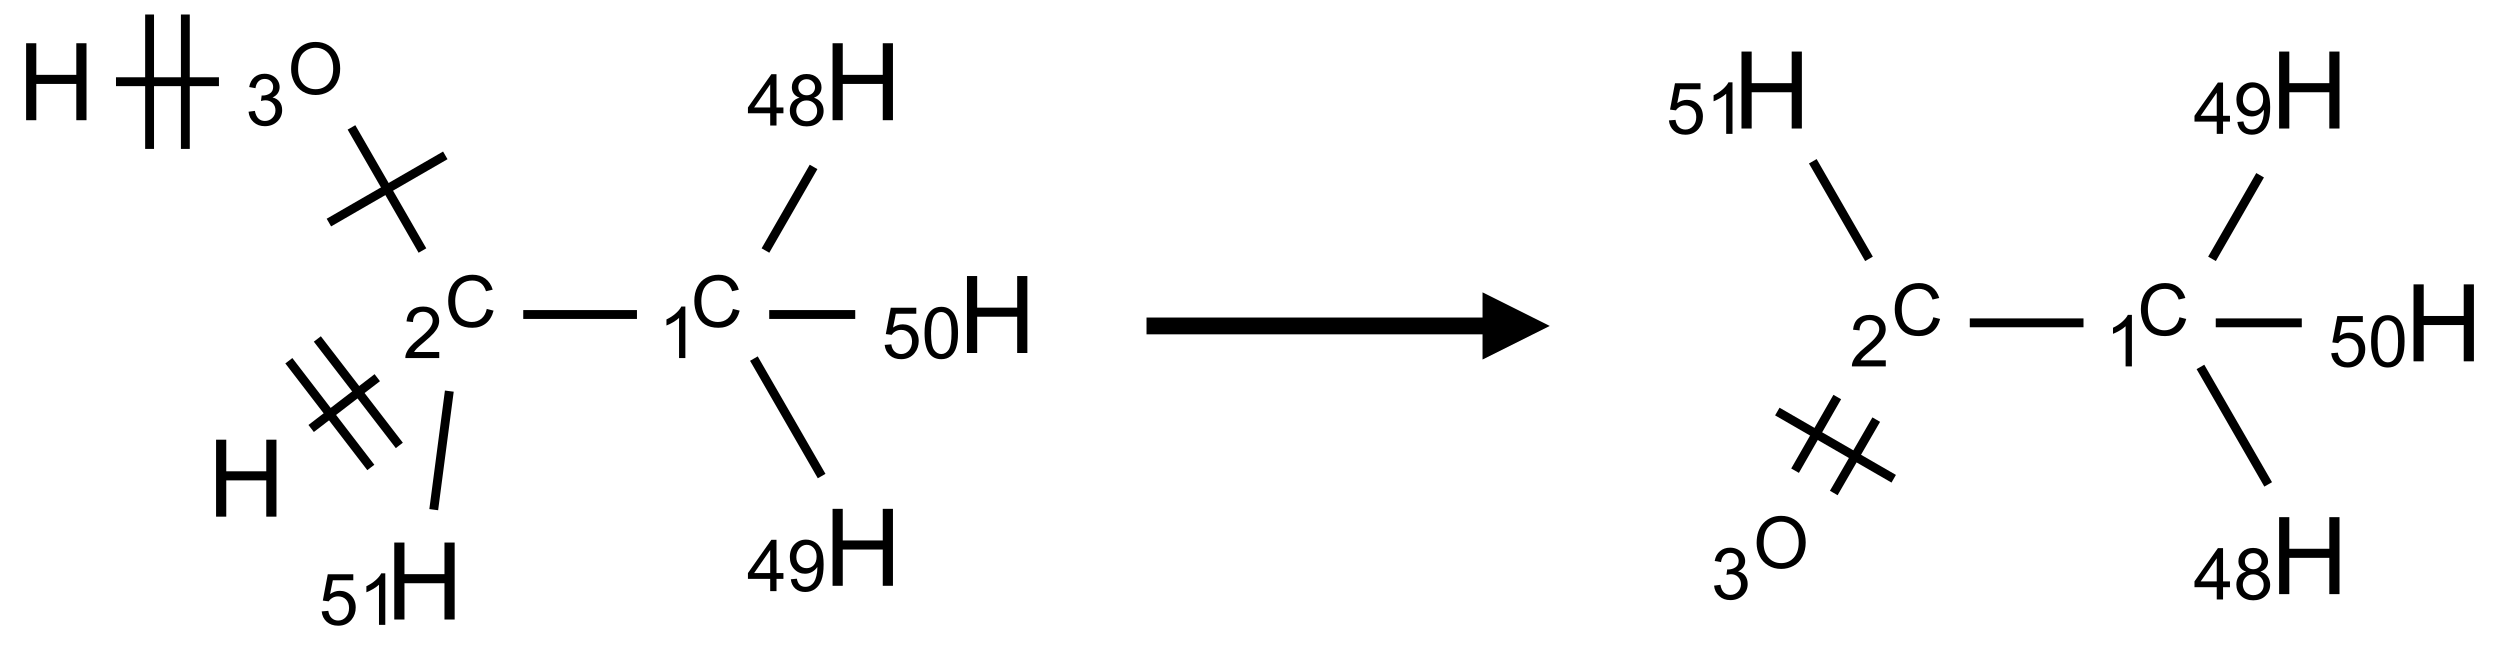
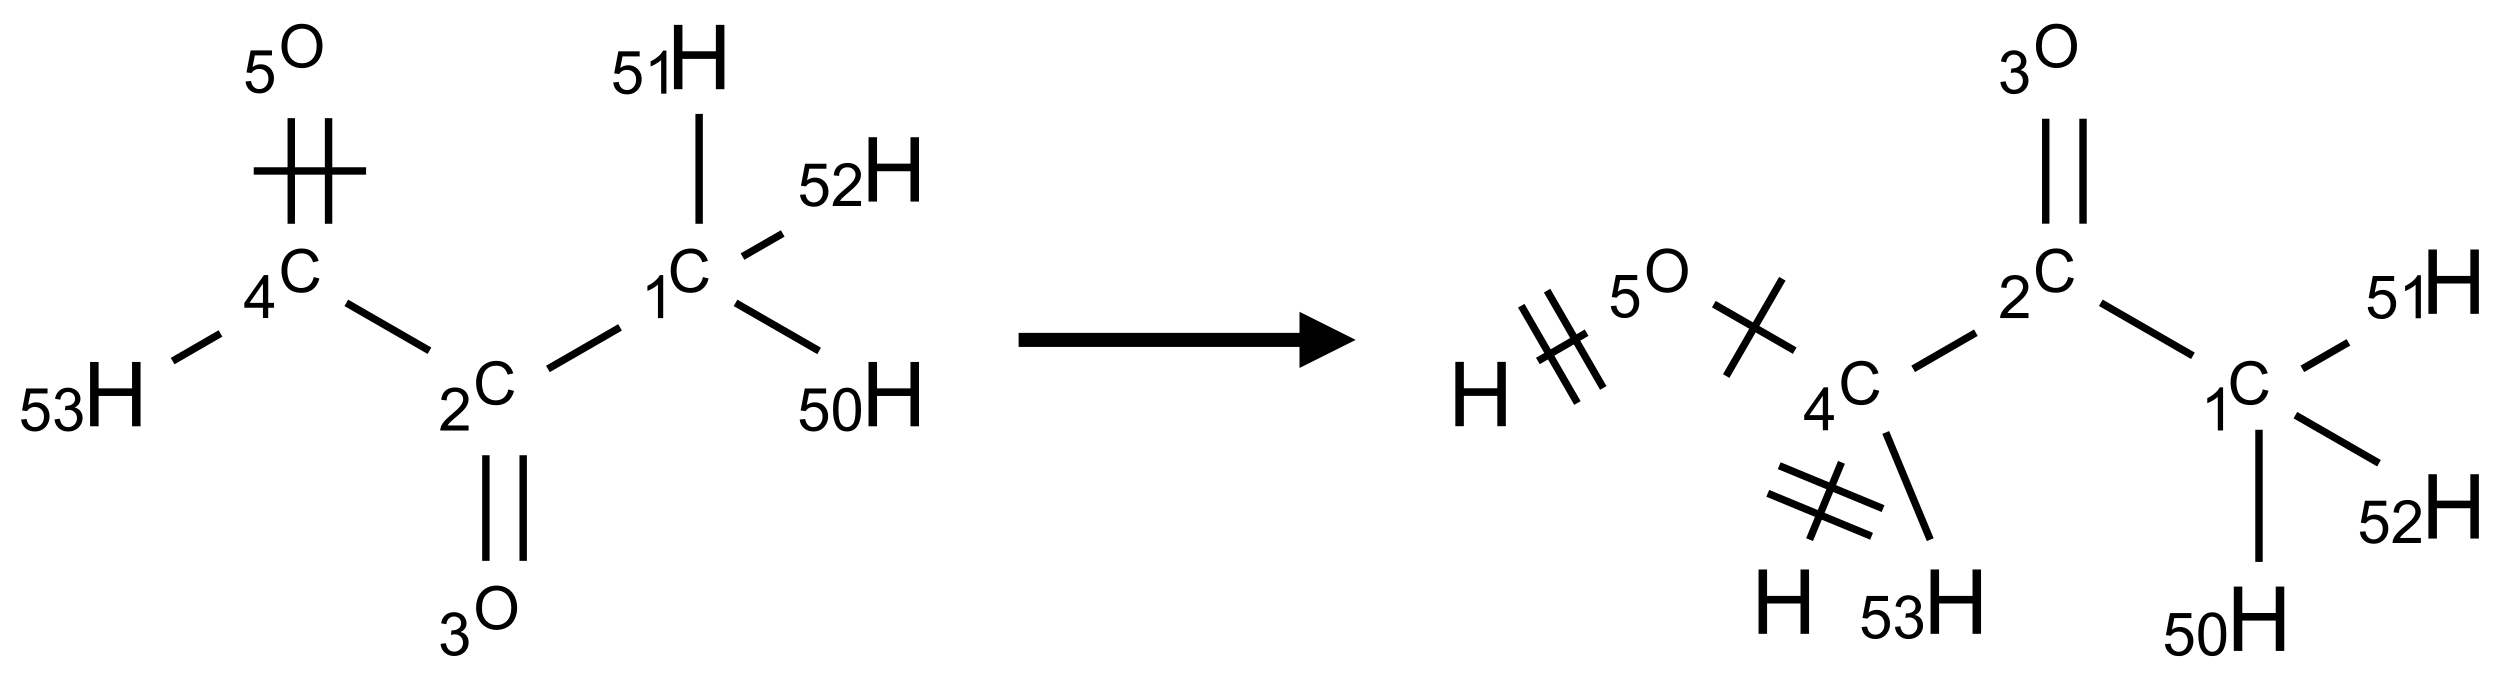
- <svg xmlns="http://www.w3.org/2000/svg" xmlns:xlink="http://www.w3.org/1999/xlink" width="372" height="97" viewBox="0 0 372 97">
+ <svg xmlns="http://www.w3.org/2000/svg" xmlns:xlink="http://www.w3.org/1999/xlink" width="445" height="121" viewBox="0 0 445 121">
  <defs>
    <g>
      <g id="glyph-0-0">
+         <path d="M 1.332 0 L 1.332 -6.668 L 6.668 -6.668 L 6.668 0 Z M 1.5 -0.168 L 6.5 -0.168 L 6.5 -6.5 L 1.5 -6.5 Z M 1.5 -0.168 " />
+       </g>
+       <g id="glyph-0-1">
+         <path d="M 6.27 -2.676 L 7.281 -2.422 C 7.07 -1.594 6.688 -0.961 6.137 -0.523 C 5.586 -0.086 4.914 0.129 4.121 0.129 C 3.297 0.129 2.629 -0.039 2.113 -0.371 C 1.598 -0.707 1.203 -1.191 0.934 -1.828 C 0.664 -2.465 0.531 -3.145 0.531 -3.875 C 0.531 -4.672 0.684 -5.363 0.988 -5.957 C 1.293 -6.547 1.723 -6.996 2.285 -7.305 C 2.844 -7.613 3.461 -7.766 4.137 -7.766 C 4.898 -7.766 5.543 -7.57 6.062 -7.184 C 6.582 -6.793 6.945 -6.246 7.152 -5.543 L 6.156 -5.309 C 5.98 -5.863 5.723 -6.266 5.387 -6.52 C 5.051 -6.773 4.625 -6.902 4.113 -6.902 C 3.527 -6.902 3.039 -6.762 2.645 -6.48 C 2.25 -6.199 1.973 -5.82 1.812 -5.348 C 1.652 -4.871 1.574 -4.383 1.574 -3.879 C 1.574 -3.23 1.668 -2.664 1.855 -2.18 C 2.047 -1.695 2.34 -1.332 2.738 -1.094 C 3.137 -0.855 3.57 -0.734 4.035 -0.734 C 4.602 -0.734 5.082 -0.898 5.473 -1.223 C 5.867 -1.551 6.133 -2.035 6.27 -2.676 Z M 6.27 -2.676 " />
+       </g>
+       <g id="glyph-0-2">
+         <path d="M 3.973 0 L 3.035 0 L 3.035 -5.973 C 2.809 -5.758 2.516 -5.543 2.148 -5.328 C 1.781 -5.113 1.453 -4.953 1.16 -4.844 L 1.16 -5.75 C 1.684 -5.996 2.145 -6.297 2.535 -6.645 C 2.93 -6.996 3.207 -7.336 3.371 -7.668 L 3.973 -7.668 Z M 3.973 0 " />
+       </g>
+       <g id="glyph-0-3">
+         <path d="M 5.371 -0.902 L 5.371 0 L 0.324 0 C 0.316 -0.227 0.352 -0.441 0.434 -0.652 C 0.562 -0.996 0.766 -1.332 1.051 -1.668 C 1.332 -2 1.742 -2.387 2.277 -2.824 C 3.105 -3.504 3.668 -4.043 3.957 -4.441 C 4.25 -4.84 4.395 -5.215 4.395 -5.566 C 4.395 -5.938 4.262 -6.254 3.996 -6.508 C 3.73 -6.762 3.387 -6.891 2.957 -6.891 C 2.508 -6.891 2.145 -6.754 1.875 -6.484 C 1.605 -6.215 1.469 -5.84 1.465 -5.359 L 0.5 -5.457 C 0.566 -6.176 0.812 -6.727 1.246 -7.102 C 1.676 -7.477 2.254 -7.668 2.98 -7.668 C 3.711 -7.668 4.293 -7.465 4.719 -7.059 C 5.145 -6.652 5.359 -6.148 5.359 -5.547 C 5.359 -5.242 5.297 -4.941 5.172 -4.645 C 5.047 -4.352 4.84 -4.039 4.551 -3.715 C 4.262 -3.387 3.777 -2.938 3.105 -2.371 C 2.543 -1.898 2.18 -1.578 2.02 -1.41 C 1.859 -1.242 1.73 -1.07 1.625 -0.902 Z M 5.371 -0.902 " />
+       </g>
+       <g id="glyph-0-4">
+         <path d="M 0.516 -3.719 C 0.516 -4.984 0.855 -5.977 1.535 -6.695 C 2.215 -7.414 3.094 -7.77 4.172 -7.77 C 4.875 -7.77 5.512 -7.602 6.078 -7.266 C 6.645 -6.93 7.074 -6.461 7.371 -5.855 C 7.668 -5.254 7.816 -4.57 7.816 -3.809 C 7.816 -3.035 7.66 -2.34 7.348 -1.73 C 7.035 -1.117 6.594 -0.656 6.02 -0.34 C 5.449 -0.027 4.828 0.129 4.168 0.129 C 3.449 0.129 2.805 -0.043 2.238 -0.391 C 1.672 -0.738 1.246 -1.211 0.953 -1.812 C 0.66 -2.414 0.516 -3.047 0.516 -3.719 Z M 1.559 -3.703 C 1.559 -2.781 1.805 -2.059 2.301 -1.527 C 2.793 -1 3.414 -0.734 4.16 -0.734 C 4.922 -0.734 5.547 -1 6.039 -1.535 C 6.531 -2.07 6.777 -2.828 6.777 -3.812 C 6.777 -4.434 6.672 -4.977 6.461 -5.441 C 6.25 -5.902 5.945 -6.262 5.539 -6.52 C 5.133 -6.773 4.68 -6.902 4.176 -6.902 C 3.461 -6.902 2.848 -6.656 2.332 -6.164 C 1.816 -5.672 1.559 -4.852 1.559 -3.703 Z M 1.559 -3.703 " />
+       </g>
+       <g id="glyph-0-5">
+         <path d="M 0.449 -2.016 L 1.387 -2.141 C 1.492 -1.609 1.676 -1.227 1.934 -0.992 C 2.191 -0.758 2.508 -0.641 2.879 -0.641 C 3.32 -0.641 3.695 -0.793 3.996 -1.098 C 4.301 -1.402 4.453 -1.781 4.453 -2.234 C 4.453 -2.664 4.312 -3.02 4.031 -3.301 C 3.75 -3.578 3.391 -3.719 2.957 -3.719 C 2.781 -3.719 2.562 -3.684 2.297 -3.613 L 2.402 -4.438 C 2.465 -4.43 2.516 -4.426 2.551 -4.426 C 2.949 -4.426 3.312 -4.531 3.629 -4.738 C 3.949 -4.949 4.109 -5.27 4.109 -5.703 C 4.109 -6.047 3.992 -6.332 3.762 -6.559 C 3.527 -6.785 3.227 -6.895 2.859 -6.895 C 2.496 -6.895 2.191 -6.781 1.949 -6.551 C 1.707 -6.324 1.547 -5.98 1.48 -5.52 L 0.543 -5.688 C 0.656 -6.316 0.918 -6.805 1.324 -7.148 C 1.73 -7.492 2.234 -7.668 2.84 -7.668 C 3.254 -7.668 3.641 -7.578 3.988 -7.398 C 4.34 -7.219 4.609 -6.977 4.793 -6.668 C 4.98 -6.359 5.074 -6.031 5.074 -5.684 C 5.074 -5.352 4.984 -5.051 4.809 -4.781 C 4.629 -4.512 4.367 -4.297 4.02 -4.137 C 4.473 -4.031 4.824 -3.816 5.074 -3.488 C 5.324 -3.16 5.449 -2.75 5.449 -2.254 C 5.449 -1.59 5.203 -1.023 4.719 -0.559 C 4.234 -0.098 3.617 0.137 2.875 0.137 C 2.203 0.137 1.648 -0.062 1.207 -0.465 C 0.762 -0.863 0.512 -1.379 0.449 -2.016 Z M 0.449 -2.016 " />
+       </g>
+       <g id="glyph-0-6">
+         <path d="M 3.449 0 L 3.449 -1.828 L 0.137 -1.828 L 0.137 -2.688 L 3.621 -7.637 L 4.387 -7.637 L 4.387 -2.688 L 5.418 -2.688 L 5.418 -1.828 L 4.387 -1.828 L 4.387 0 Z M 3.449 -2.688 L 3.449 -6.129 L 1.059 -2.688 Z M 3.449 -2.688 " />
+       </g>
+       <g id="glyph-0-7">
+         <path d="M 0.441 -2 L 1.426 -2.082 C 1.5 -1.605 1.668 -1.242 1.934 -1.004 C 2.199 -0.762 2.52 -0.641 2.895 -0.641 C 3.348 -0.641 3.73 -0.812 4.043 -1.152 C 4.355 -1.492 4.512 -1.941 4.512 -2.504 C 4.512 -3.039 4.359 -3.461 4.059 -3.77 C 3.758 -4.078 3.367 -4.234 2.879 -4.234 C 2.578 -4.234 2.305 -4.164 2.062 -4.027 C 1.82 -3.891 1.629 -3.715 1.488 -3.496 L 0.609 -3.609 L 1.348 -7.531 L 5.145 -7.531 L 5.145 -6.637 L 2.098 -6.637 L 1.688 -4.582 C 2.145 -4.902 2.625 -5.062 3.129 -5.062 C 3.797 -5.062 4.359 -4.832 4.816 -4.371 C 5.277 -3.91 5.504 -3.312 5.504 -2.59 C 5.504 -1.898 5.305 -1.301 4.902 -0.797 C 4.41 -0.18 3.742 0.129 2.895 0.129 C 2.199 0.129 1.633 -0.062 1.195 -0.453 C 0.758 -0.844 0.504 -1.359 0.441 -2 Z M 0.441 -2 " />
+       </g>
+       <g id="glyph-0-8">
+         <path d="M 0.441 -3.766 C 0.441 -4.668 0.535 -5.395 0.723 -5.945 C 0.906 -6.496 1.184 -6.922 1.551 -7.219 C 1.918 -7.516 2.375 -7.668 2.934 -7.668 C 3.344 -7.668 3.703 -7.586 4.012 -7.418 C 4.32 -7.254 4.574 -7.016 4.777 -6.707 C 4.977 -6.395 5.137 -6.016 5.25 -5.57 C 5.363 -5.125 5.422 -4.523 5.422 -3.766 C 5.422 -2.871 5.328 -2.148 5.145 -1.598 C 4.961 -1.047 4.688 -0.621 4.32 -0.32 C 3.953 -0.02 3.492 0.129 2.934 0.129 C 2.195 0.129 1.617 -0.133 1.199 -0.66 C 0.695 -1.297 0.441 -2.332 0.441 -3.766 Z M 1.406 -3.766 C 1.406 -2.512 1.555 -1.68 1.848 -1.262 C 2.141 -0.848 2.5 -0.641 2.934 -0.641 C 3.363 -0.641 3.727 -0.848 4.02 -1.266 C 4.312 -1.684 4.457 -2.516 4.457 -3.766 C 4.457 -5.023 4.312 -5.859 4.02 -6.27 C 3.727 -6.684 3.359 -6.891 2.922 -6.891 C 2.492 -6.891 2.148 -6.707 1.891 -6.344 C 1.566 -5.879 1.406 -5.02 1.406 -3.766 Z M 1.406 -3.766 " />
+       </g>
+       <g id="glyph-1-0">
        <path d="M 2 0 L 2 -10 L 10 -10 L 10 0 Z M 2.25 -0.25 L 9.75 -0.25 L 9.75 -9.75 L 2.25 -9.75 Z M 2.25 -0.25 " />
      </g>
-       <g id="glyph-0-1">
+       <g id="glyph-1-1">
        <path d="M 1.281 0 L 1.281 -11.453 L 2.797 -11.453 L 2.797 -6.75 L 8.75 -6.75 L 8.75 -11.453 L 10.266 -11.453 L 10.266 0 L 8.75 0 L 8.75 -5.398 L 2.797 -5.398 L 2.797 0 Z M 1.281 0 " />
-       </g>
-       <g id="glyph-1-0">
-         <path d="M 1.332 0 L 1.332 -6.668 L 6.668 -6.668 L 6.668 0 Z M 1.5 -0.168 L 6.5 -0.168 L 6.5 -6.5 L 1.5 -6.5 Z M 1.5 -0.168 " />
-       </g>
-       <g id="glyph-1-1">
-         <path d="M 6.27 -2.676 L 7.281 -2.422 C 7.07 -1.594 6.688 -0.961 6.137 -0.523 C 5.586 -0.086 4.914 0.129 4.121 0.129 C 3.297 0.129 2.629 -0.039 2.113 -0.371 C 1.598 -0.707 1.203 -1.191 0.934 -1.828 C 0.664 -2.465 0.531 -3.145 0.531 -3.875 C 0.531 -4.672 0.684 -5.363 0.988 -5.957 C 1.293 -6.547 1.723 -6.996 2.285 -7.305 C 2.844 -7.613 3.461 -7.766 4.137 -7.766 C 4.898 -7.766 5.543 -7.57 6.062 -7.184 C 6.582 -6.793 6.945 -6.246 7.152 -5.543 L 6.156 -5.309 C 5.98 -5.863 5.723 -6.266 5.387 -6.52 C 5.051 -6.773 4.625 -6.902 4.113 -6.902 C 3.527 -6.902 3.039 -6.762 2.645 -6.48 C 2.25 -6.199 1.973 -5.82 1.812 -5.348 C 1.652 -4.871 1.574 -4.383 1.574 -3.879 C 1.574 -3.23 1.668 -2.664 1.855 -2.18 C 2.047 -1.695 2.34 -1.332 2.738 -1.094 C 3.137 -0.855 3.57 -0.734 4.035 -0.734 C 4.602 -0.734 5.082 -0.898 5.473 -1.223 C 5.867 -1.551 6.133 -2.035 6.27 -2.676 Z M 6.27 -2.676 " />
-       </g>
-       <g id="glyph-1-2">
-         <path d="M 5.371 -0.902 L 5.371 0 L 0.324 0 C 0.316 -0.227 0.352 -0.441 0.434 -0.652 C 0.562 -0.996 0.766 -1.332 1.051 -1.668 C 1.332 -2 1.742 -2.387 2.277 -2.824 C 3.105 -3.504 3.668 -4.043 3.957 -4.441 C 4.25 -4.84 4.395 -5.215 4.395 -5.566 C 4.395 -5.938 4.262 -6.254 3.996 -6.508 C 3.73 -6.762 3.387 -6.891 2.957 -6.891 C 2.508 -6.891 2.145 -6.754 1.875 -6.484 C 1.605 -6.215 1.469 -5.84 1.465 -5.359 L 0.5 -5.457 C 0.566 -6.176 0.812 -6.727 1.246 -7.102 C 1.676 -7.477 2.254 -7.668 2.98 -7.668 C 3.711 -7.668 4.293 -7.465 4.719 -7.059 C 5.145 -6.652 5.359 -6.148 5.359 -5.547 C 5.359 -5.242 5.297 -4.941 5.172 -4.645 C 5.047 -4.352 4.84 -4.039 4.551 -3.715 C 4.262 -3.387 3.777 -2.938 3.105 -2.371 C 2.543 -1.898 2.18 -1.578 2.02 -1.41 C 1.859 -1.242 1.73 -1.07 1.625 -0.902 Z M 5.371 -0.902 " />
-       </g>
-       <g id="glyph-1-3">
-         <path d="M 3.973 0 L 3.035 0 L 3.035 -5.973 C 2.809 -5.758 2.516 -5.543 2.148 -5.328 C 1.781 -5.113 1.453 -4.953 1.16 -4.844 L 1.16 -5.75 C 1.684 -5.996 2.145 -6.297 2.535 -6.645 C 2.93 -6.996 3.207 -7.336 3.371 -7.668 L 3.973 -7.668 Z M 3.973 0 " />
-       </g>
-       <g id="glyph-1-4">
-         <path d="M 3.449 0 L 3.449 -1.828 L 0.137 -1.828 L 0.137 -2.688 L 3.621 -7.637 L 4.387 -7.637 L 4.387 -2.688 L 5.418 -2.688 L 5.418 -1.828 L 4.387 -1.828 L 4.387 0 Z M 3.449 -2.688 L 3.449 -6.129 L 1.059 -2.688 Z M 3.449 -2.688 " />
-       </g>
-       <g id="glyph-1-5">
-         <path d="M 1.887 -4.141 C 1.496 -4.281 1.207 -4.484 1.02 -4.75 C 0.832 -5.016 0.738 -5.328 0.738 -5.699 C 0.738 -6.254 0.938 -6.719 1.34 -7.098 C 1.738 -7.477 2.27 -7.668 2.934 -7.668 C 3.598 -7.668 4.137 -7.473 4.543 -7.086 C 4.949 -6.699 5.152 -6.227 5.152 -5.672 C 5.152 -5.316 5.059 -5.008 4.871 -4.746 C 4.688 -4.484 4.406 -4.281 4.027 -4.141 C 4.496 -3.988 4.852 -3.742 5.098 -3.402 C 5.34 -3.062 5.465 -2.656 5.465 -2.184 C 5.465 -1.531 5.234 -0.98 4.77 -0.535 C 4.309 -0.09 3.703 0.129 2.949 0.129 C 2.195 0.129 1.586 -0.094 1.125 -0.539 C 0.664 -0.984 0.434 -1.543 0.434 -2.207 C 0.434 -2.703 0.559 -3.121 0.809 -3.457 C 1.062 -3.793 1.422 -4.02 1.887 -4.141 Z M 1.699 -5.73 C 1.699 -5.367 1.812 -5.074 2.047 -4.844 C 2.281 -4.613 2.582 -4.5 2.953 -4.5 C 3.312 -4.5 3.609 -4.613 3.84 -4.84 C 4.07 -5.066 4.188 -5.348 4.188 -5.676 C 4.188 -6.02 4.07 -6.309 3.832 -6.543 C 3.594 -6.777 3.297 -6.895 2.941 -6.895 C 2.586 -6.895 2.289 -6.781 2.051 -6.551 C 1.816 -6.324 1.699 -6.047 1.699 -5.73 Z M 1.395 -2.203 C 1.395 -1.938 1.461 -1.676 1.586 -1.426 C 1.711 -1.176 1.902 -0.984 2.152 -0.848 C 2.402 -0.711 2.672 -0.641 2.957 -0.641 C 3.406 -0.641 3.777 -0.785 4.066 -1.074 C 4.359 -1.363 4.504 -1.727 4.504 -2.172 C 4.504 -2.625 4.355 -2.996 4.055 -3.293 C 3.754 -3.586 3.379 -3.734 2.926 -3.734 C 2.484 -3.734 2.121 -3.59 1.832 -3.297 C 1.543 -3.004 1.395 -2.641 1.395 -2.203 Z M 1.395 -2.203 " />
-       </g>
-       <g id="glyph-1-6">
-         <path d="M 0.582 -1.766 L 1.484 -1.848 C 1.562 -1.426 1.707 -1.117 1.922 -0.926 C 2.137 -0.734 2.414 -0.641 2.75 -0.641 C 3.039 -0.641 3.289 -0.707 3.508 -0.84 C 3.727 -0.973 3.902 -1.148 4.043 -1.367 C 4.18 -1.586 4.297 -1.887 4.391 -2.262 C 4.484 -2.637 4.531 -3.016 4.531 -3.406 C 4.531 -3.449 4.531 -3.512 4.527 -3.594 C 4.34 -3.297 4.082 -3.055 3.758 -2.867 C 3.434 -2.68 3.082 -2.59 2.703 -2.59 C 2.07 -2.59 1.535 -2.816 1.098 -3.277 C 0.66 -3.734 0.441 -4.34 0.441 -5.09 C 0.441 -5.863 0.672 -6.484 1.129 -6.957 C 1.586 -7.43 2.156 -7.668 2.844 -7.668 C 3.34 -7.668 3.793 -7.531 4.207 -7.266 C 4.617 -7 4.93 -6.617 5.145 -6.121 C 5.355 -5.629 5.465 -4.91 5.465 -3.973 C 5.465 -2.996 5.359 -2.223 5.145 -1.645 C 4.934 -1.066 4.617 -0.625 4.199 -0.324 C 3.781 -0.02 3.293 0.129 2.73 0.129 C 2.133 0.129 1.645 -0.035 1.266 -0.367 C 0.887 -0.699 0.66 -1.164 0.582 -1.766 Z M 4.422 -5.137 C 4.422 -5.676 4.277 -6.102 3.992 -6.418 C 3.707 -6.734 3.359 -6.891 2.957 -6.891 C 2.543 -6.891 2.18 -6.719 1.871 -6.379 C 1.562 -6.039 1.406 -5.598 1.406 -5.059 C 1.406 -4.57 1.555 -4.176 1.848 -3.871 C 2.141 -3.566 2.5 -3.418 2.934 -3.418 C 3.367 -3.418 3.723 -3.57 4.004 -3.871 C 4.281 -4.176 4.422 -4.598 4.422 -5.137 Z M 4.422 -5.137 " />
-       </g>
-       <g id="glyph-1-7">
-         <path d="M 0.441 -2 L 1.426 -2.082 C 1.5 -1.605 1.668 -1.242 1.934 -1.004 C 2.199 -0.762 2.52 -0.641 2.895 -0.641 C 3.348 -0.641 3.73 -0.812 4.043 -1.152 C 4.355 -1.492 4.512 -1.941 4.512 -2.504 C 4.512 -3.039 4.359 -3.461 4.059 -3.77 C 3.758 -4.078 3.367 -4.234 2.879 -4.234 C 2.578 -4.234 2.305 -4.164 2.062 -4.027 C 1.82 -3.891 1.629 -3.715 1.488 -3.496 L 0.609 -3.609 L 1.348 -7.531 L 5.145 -7.531 L 5.145 -6.637 L 2.098 -6.637 L 1.688 -4.582 C 2.145 -4.902 2.625 -5.062 3.129 -5.062 C 3.797 -5.062 4.359 -4.832 4.816 -4.371 C 5.277 -3.91 5.504 -3.312 5.504 -2.59 C 5.504 -1.898 5.305 -1.301 4.902 -0.797 C 4.41 -0.18 3.742 0.129 2.895 0.129 C 2.199 0.129 1.633 -0.062 1.195 -0.453 C 0.758 -0.844 0.504 -1.359 0.441 -2 Z M 0.441 -2 " />
-       </g>
-       <g id="glyph-1-8">
-         <path d="M 0.441 -3.766 C 0.441 -4.668 0.535 -5.395 0.723 -5.945 C 0.906 -6.496 1.184 -6.922 1.551 -7.219 C 1.918 -7.516 2.375 -7.668 2.934 -7.668 C 3.344 -7.668 3.703 -7.586 4.012 -7.418 C 4.32 -7.254 4.574 -7.016 4.777 -6.707 C 4.977 -6.395 5.137 -6.016 5.25 -5.57 C 5.363 -5.125 5.422 -4.523 5.422 -3.766 C 5.422 -2.871 5.328 -2.148 5.145 -1.598 C 4.961 -1.047 4.688 -0.621 4.32 -0.32 C 3.953 -0.02 3.492 0.129 2.934 0.129 C 2.195 0.129 1.617 -0.133 1.199 -0.66 C 0.695 -1.297 0.441 -2.332 0.441 -3.766 Z M 1.406 -3.766 C 1.406 -2.512 1.555 -1.68 1.848 -1.262 C 2.141 -0.848 2.5 -0.641 2.934 -0.641 C 3.363 -0.641 3.727 -0.848 4.02 -1.266 C 4.312 -1.684 4.457 -2.516 4.457 -3.766 C 4.457 -5.023 4.312 -5.859 4.02 -6.27 C 3.727 -6.684 3.359 -6.891 2.922 -6.891 C 2.492 -6.891 2.148 -6.707 1.891 -6.344 C 1.566 -5.879 1.406 -5.02 1.406 -3.766 Z M 1.406 -3.766 " />
-       </g>
-       <g id="glyph-1-9">
-         <path d="M 0.516 -3.719 C 0.516 -4.984 0.855 -5.977 1.535 -6.695 C 2.215 -7.414 3.094 -7.77 4.172 -7.77 C 4.875 -7.77 5.512 -7.602 6.078 -7.266 C 6.645 -6.93 7.074 -6.461 7.371 -5.855 C 7.668 -5.254 7.816 -4.57 7.816 -3.809 C 7.816 -3.035 7.66 -2.34 7.348 -1.73 C 7.035 -1.117 6.594 -0.656 6.02 -0.34 C 5.449 -0.027 4.828 0.129 4.168 0.129 C 3.449 0.129 2.805 -0.043 2.238 -0.391 C 1.672 -0.738 1.246 -1.211 0.953 -1.812 C 0.66 -2.414 0.516 -3.047 0.516 -3.719 Z M 1.559 -3.703 C 1.559 -2.781 1.805 -2.059 2.301 -1.527 C 2.793 -1 3.414 -0.734 4.16 -0.734 C 4.922 -0.734 5.547 -1 6.039 -1.535 C 6.531 -2.07 6.777 -2.828 6.777 -3.812 C 6.777 -4.434 6.672 -4.977 6.461 -5.441 C 6.25 -5.902 5.945 -6.262 5.539 -6.52 C 5.133 -6.773 4.68 -6.902 4.176 -6.902 C 3.461 -6.902 2.848 -6.656 2.332 -6.164 C 1.816 -5.672 1.559 -4.852 1.559 -3.703 Z M 1.559 -3.703 " />
-       </g>
-       <g id="glyph-1-10">
-         <path d="M 0.449 -2.016 L 1.387 -2.141 C 1.492 -1.609 1.676 -1.227 1.934 -0.992 C 2.191 -0.758 2.508 -0.641 2.879 -0.641 C 3.32 -0.641 3.695 -0.793 3.996 -1.098 C 4.301 -1.402 4.453 -1.781 4.453 -2.234 C 4.453 -2.664 4.312 -3.02 4.031 -3.301 C 3.75 -3.578 3.391 -3.719 2.957 -3.719 C 2.781 -3.719 2.562 -3.684 2.297 -3.613 L 2.402 -4.438 C 2.465 -4.43 2.516 -4.426 2.551 -4.426 C 2.949 -4.426 3.312 -4.531 3.629 -4.738 C 3.949 -4.949 4.109 -5.27 4.109 -5.703 C 4.109 -6.047 3.992 -6.332 3.762 -6.559 C 3.527 -6.785 3.227 -6.895 2.859 -6.895 C 2.496 -6.895 2.191 -6.781 1.949 -6.551 C 1.707 -6.324 1.547 -5.98 1.48 -5.52 L 0.543 -5.688 C 0.656 -6.316 0.918 -6.805 1.324 -7.148 C 1.73 -7.492 2.234 -7.668 2.84 -7.668 C 3.254 -7.668 3.641 -7.578 3.988 -7.398 C 4.34 -7.219 4.609 -6.977 4.793 -6.668 C 4.98 -6.359 5.074 -6.031 5.074 -5.684 C 5.074 -5.352 4.984 -5.051 4.809 -4.781 C 4.629 -4.512 4.367 -4.297 4.02 -4.137 C 4.473 -4.031 4.824 -3.816 5.074 -3.488 C 5.324 -3.16 5.449 -2.75 5.449 -2.254 C 5.449 -1.59 5.203 -1.023 4.719 -0.559 C 4.234 -0.098 3.617 0.137 2.875 0.137 C 2.203 0.137 1.648 -0.062 1.207 -0.465 C 0.762 -0.863 0.512 -1.379 0.449 -2.016 Z M 0.449 -2.016 " />
      </g>
    </g>
  </defs>
-   <path fill="none" stroke-width="0.033" stroke-linecap="butt" stroke-linejoin="miter" stroke="rgb(0%, 0%, 0%)" stroke-opacity="1" stroke-miterlimit="10" d="M 0.948 1.29 L 1.194 1.101 " transform="matrix(40, 0, 0, 40, 8.378906, 12.1582)" />
-   <path fill="none" stroke-width="0.033" stroke-linecap="butt" stroke-linejoin="miter" stroke="rgb(0%, 0%, 0%)" stroke-opacity="1" stroke-miterlimit="10" d="M 1.276 1.353 L 0.971 0.957 " transform="matrix(40, 0, 0, 40, 8.378906, 12.1582)" />
-   <path fill="none" stroke-width="0.033" stroke-linecap="butt" stroke-linejoin="miter" stroke="rgb(0%, 0%, 0%)" stroke-opacity="1" stroke-miterlimit="10" d="M 1.17 1.435 L 0.865 1.038 " transform="matrix(40, 0, 0, 40, 8.378906, 12.1582)" />
-   <path fill="none" stroke-width="0.033" stroke-linecap="butt" stroke-linejoin="miter" stroke="rgb(0%, 0%, 0%)" stroke-opacity="1" stroke-miterlimit="10" d="M 1.737 0.866 L 2.16 0.866 " transform="matrix(40, 0, 0, 40, 8.378906, 12.1582)" />
-   <path fill="none" stroke-width="0.033" stroke-linecap="butt" stroke-linejoin="miter" stroke="rgb(0%, 0%, 0%)" stroke-opacity="1" stroke-miterlimit="10" d="M 2.638 0.628 L 2.817 0.317 " transform="matrix(40, 0, 0, 40, 8.378906, 12.1582)" />
-   <path fill="none" stroke-width="0.033" stroke-linecap="butt" stroke-linejoin="miter" stroke="rgb(0%, 0%, 0%)" stroke-opacity="1" stroke-miterlimit="10" d="M 2.595 1.03 L 2.847 1.467 " transform="matrix(40, 0, 0, 40, 8.378906, 12.1582)" />
-   <path fill="none" stroke-width="0.033" stroke-linecap="butt" stroke-linejoin="miter" stroke="rgb(0%, 0%, 0%)" stroke-opacity="1" stroke-miterlimit="10" d="M 2.652 0.866 L 2.972 0.866 " transform="matrix(40, 0, 0, 40, 8.378906, 12.1582)" />
-   <path fill="none" stroke-width="0.033" stroke-linecap="butt" stroke-linejoin="miter" stroke="rgb(0%, 0%, 0%)" stroke-opacity="1" stroke-miterlimit="10" d="M 1.362 0.628 L 1.098 0.17 " transform="matrix(40, 0, 0, 40, 8.378906, 12.1582)" />
-   <path fill="none" stroke-width="0.033" stroke-linecap="butt" stroke-linejoin="miter" stroke="rgb(0%, 0%, 0%)" stroke-opacity="1" stroke-miterlimit="10" d="M 1.447 0.274 L 1.014 0.524 " transform="matrix(40, 0, 0, 40, 8.378906, 12.1582)" />
-   <path fill="none" stroke-width="0.033" stroke-linecap="butt" stroke-linejoin="miter" stroke="rgb(0%, 0%, 0%)" stroke-opacity="1" stroke-miterlimit="10" d="M 0.605 0 L 0.222 0 " transform="matrix(40, 0, 0, 40, 8.378906, 12.1582)" />
-   <path fill="none" stroke-width="0.033" stroke-linecap="butt" stroke-linejoin="miter" stroke="rgb(0%, 0%, 0%)" stroke-opacity="1" stroke-miterlimit="10" d="M 0.347 -0.25 L 0.347 0.25 " transform="matrix(40, 0, 0, 40, 8.378906, 12.1582)" />
-   <path fill="none" stroke-width="0.033" stroke-linecap="butt" stroke-linejoin="miter" stroke="rgb(0%, 0%, 0%)" stroke-opacity="1" stroke-miterlimit="10" d="M 0.48 -0.25 L 0.48 0.25 " transform="matrix(40, 0, 0, 40, 8.378906, 12.1582)" />
-   <path fill="none" stroke-width="0.033" stroke-linecap="butt" stroke-linejoin="miter" stroke="rgb(0%, 0%, 0%)" stroke-opacity="1" stroke-miterlimit="10" d="M 1.462 1.151 L 1.404 1.592 " transform="matrix(40, 0, 0, 40, 8.378906, 12.1582)" />
+   <path fill="none" stroke-width="0.033" stroke-linecap="butt" stroke-linejoin="miter" stroke="rgb(0%, 0%, 0%)" stroke-opacity="1" stroke-miterlimit="10" d="M 2.246 1.203 L 1.925 1.388 " transform="matrix(40, 0, 0, 40, 20.52538, 10.15234)" />
+   <path fill="none" stroke-width="0.033" stroke-linecap="butt" stroke-linejoin="miter" stroke="rgb(0%, 0%, 0%)" stroke-opacity="1" stroke-miterlimit="10" d="M 1.649 1.772 L 1.649 2.242 " transform="matrix(40, 0, 0, 40, 20.52538, 10.15234)" />
+   <path fill="none" stroke-width="0.033" stroke-linecap="butt" stroke-linejoin="miter" stroke="rgb(0%, 0%, 0%)" stroke-opacity="1" stroke-miterlimit="10" d="M 1.815 1.772 L 1.815 2.242 " transform="matrix(40, 0, 0, 40, 20.52538, 10.15234)" />
+   <path fill="none" stroke-width="0.033" stroke-linecap="butt" stroke-linejoin="miter" stroke="rgb(0%, 0%, 0%)" stroke-opacity="1" stroke-miterlimit="10" d="M 1.398 1.307 L 1.028 1.094 " transform="matrix(40, 0, 0, 40, 20.52538, 10.15234)" />
+   <path fill="none" stroke-width="0.033" stroke-linecap="butt" stroke-linejoin="miter" stroke="rgb(0%, 0%, 0%)" stroke-opacity="1" stroke-miterlimit="10" d="M 0.949 0.742 L 0.949 0.272 " transform="matrix(40, 0, 0, 40, 20.52538, 10.15234)" />
+   <path fill="none" stroke-width="0.033" stroke-linecap="butt" stroke-linejoin="miter" stroke="rgb(0%, 0%, 0%)" stroke-opacity="1" stroke-miterlimit="10" d="M 0.783 0.742 L 0.783 0.272 " transform="matrix(40, 0, 0, 40, 20.52538, 10.15234)" />
+   <path fill="none" stroke-width="0.033" stroke-linecap="butt" stroke-linejoin="miter" stroke="rgb(0%, 0%, 0%)" stroke-opacity="1" stroke-miterlimit="10" d="M 1.116 0.507 L 0.616 0.507 " transform="matrix(40, 0, 0, 40, 20.52538, 10.15234)" />
+   <path fill="none" stroke-width="0.033" stroke-linecap="butt" stroke-linejoin="miter" stroke="rgb(0%, 0%, 0%)" stroke-opacity="1" stroke-miterlimit="10" d="M 0.468 1.23 L 0.255 1.353 " transform="matrix(40, 0, 0, 40, 20.52538, 10.15234)" />
+   <path fill="none" stroke-width="0.033" stroke-linecap="butt" stroke-linejoin="miter" stroke="rgb(0%, 0%, 0%)" stroke-opacity="1" stroke-miterlimit="10" d="M 2.76 1.094 L 3.132 1.308 " transform="matrix(40, 0, 0, 40, 20.52538, 10.15234)" />
+   <path fill="none" stroke-width="0.033" stroke-linecap="butt" stroke-linejoin="miter" stroke="rgb(0%, 0%, 0%)" stroke-opacity="1" stroke-miterlimit="10" d="M 2.598 0.742 L 2.598 0.253 " transform="matrix(40, 0, 0, 40, 20.52538, 10.15234)" />
+   <path fill="none" stroke-width="0.033" stroke-linecap="butt" stroke-linejoin="miter" stroke="rgb(0%, 0%, 0%)" stroke-opacity="1" stroke-miterlimit="10" d="M 2.791 0.888 L 2.97 0.785 " transform="matrix(40, 0, 0, 40, 20.52538, 10.15234)" />
  <g fill="rgb(0%, 0%, 0%)" fill-opacity="1">
-     <use xlink:href="#glyph-0-1" x="30.871" y="76.879" />
+     <use xlink:href="#glyph-0-1" x="118.855" y="51.996" />
  </g>
  <g fill="rgb(0%, 0%, 0%)" fill-opacity="1">
-     <use xlink:href="#glyph-1-1" x="66.16" y="48.645" />
+     <use xlink:href="#glyph-0-2" x="114.078" y="56.633" />
  </g>
  <g fill="rgb(0%, 0%, 0%)" fill-opacity="1">
-     <use xlink:href="#glyph-1-2" x="59.988" y="53.281" />
+     <use xlink:href="#glyph-0-1" x="84.215" y="71.996" />
  </g>
  <g fill="rgb(0%, 0%, 0%)" fill-opacity="1">
-     <use xlink:href="#glyph-1-1" x="102.785" y="48.645" />
+     <use xlink:href="#glyph-0-3" x="78.043" y="76.633" />
  </g>
  <g fill="rgb(0%, 0%, 0%)" fill-opacity="1">
-     <use xlink:href="#glyph-1-3" x="98.008" y="53.281" />
+     <use xlink:href="#glyph-0-4" x="84.23" y="112" />
  </g>
  <g fill="rgb(0%, 0%, 0%)" fill-opacity="1">
-     <use xlink:href="#glyph-0-1" x="122.605" y="17.887" />
+     <use xlink:href="#glyph-0-5" x="77.965" y="116.633" />
  </g>
  <g fill="rgb(0%, 0%, 0%)" fill-opacity="1">
-     <use xlink:href="#glyph-1-4" x="111.156" y="18.68" />
-     <use xlink:href="#glyph-1-5" x="117.089" y="18.68" />
+     <use xlink:href="#glyph-0-1" x="49.574" y="51.996" />
  </g>
  <g fill="rgb(0%, 0%, 0%)" fill-opacity="1">
-     <use xlink:href="#glyph-0-1" x="122.605" y="87.168" />
+     <use xlink:href="#glyph-0-6" x="43.355" y="56.602" />
  </g>
  <g fill="rgb(0%, 0%, 0%)" fill-opacity="1">
-     <use xlink:href="#glyph-1-4" x="111.156" y="87.961" />
-     <use xlink:href="#glyph-1-6" x="117.089" y="87.961" />
+     <use xlink:href="#glyph-0-4" x="49.59" y="12" />
  </g>
  <g fill="rgb(0%, 0%, 0%)" fill-opacity="1">
-     <use xlink:href="#glyph-0-1" x="142.605" y="52.527" />
+     <use xlink:href="#glyph-0-7" x="43.266" y="16.5" />
  </g>
  <g fill="rgb(0%, 0%, 0%)" fill-opacity="1">
-     <use xlink:href="#glyph-1-7" x="131.199" y="53.32" />
-     <use xlink:href="#glyph-1-8" x="137.132" y="53.32" />
+     <use xlink:href="#glyph-1-1" x="14.754" y="75.879" />
  </g>
  <g fill="rgb(0%, 0%, 0%)" fill-opacity="1">
-     <use xlink:href="#glyph-1-9" x="42.801" y="14.008" />
+     <use xlink:href="#glyph-0-7" x="3.316" y="76.672" />
+     <use xlink:href="#glyph-0-5" x="9.249" y="76.672" />
  </g>
  <g fill="rgb(0%, 0%, 0%)" fill-opacity="1">
-     <use xlink:href="#glyph-1-10" x="36.535" y="18.641" />
+     <use xlink:href="#glyph-1-1" x="153.316" y="75.879" />
  </g>
  <g fill="rgb(0%, 0%, 0%)" fill-opacity="1">
-     <use xlink:href="#glyph-0-1" x="2.605" y="17.887" />
+     <use xlink:href="#glyph-0-7" x="141.906" y="76.672" />
+     <use xlink:href="#glyph-0-8" x="147.839" y="76.672" />
  </g>
  <g fill="rgb(0%, 0%, 0%)" fill-opacity="1">
-     <use xlink:href="#glyph-0-1" x="57.387" y="92.184" />
+     <use xlink:href="#glyph-1-1" x="118.676" y="15.879" />
  </g>
  <g fill="rgb(0%, 0%, 0%)" fill-opacity="1">
-     <use xlink:href="#glyph-1-7" x="47.426" y="92.977" />
-     <use xlink:href="#glyph-1-3" x="53.358" y="92.977" />
-   </g>
-   <path fill-rule="nonzero" fill="rgb(0%, 0%, 0%)" fill-opacity="1" d="M 170.602 49.75 L 220.602 49.75 L 220.602 53.5 L 230.602 48.5 L 220.602 43.5 L 220.602 47.25 L 170.602 47.25 " />
-   <path fill="none" stroke-width="0.033" stroke-linecap="butt" stroke-linejoin="miter" stroke="rgb(0%, 0%, 0%)" stroke-opacity="1" stroke-miterlimit="10" d="M 1.16 0.866 L 0.737 0.866 " transform="matrix(40, 0, 0, 40, 263.625, 13.39844)" />
-   <path fill="none" stroke-width="0.033" stroke-linecap="butt" stroke-linejoin="miter" stroke="rgb(0%, 0%, 0%)" stroke-opacity="1" stroke-miterlimit="10" d="M 0.244 1.142 L 0.087 1.416 " transform="matrix(40, 0, 0, 40, 263.625, 13.39844)" />
-   <path fill="none" stroke-width="0.033" stroke-linecap="butt" stroke-linejoin="miter" stroke="rgb(0%, 0%, 0%)" stroke-opacity="1" stroke-miterlimit="10" d="M 0.389 1.226 L 0.231 1.499 " transform="matrix(40, 0, 0, 40, 263.625, 13.39844)" />
-   <path fill="none" stroke-width="0.033" stroke-linecap="butt" stroke-linejoin="miter" stroke="rgb(0%, 0%, 0%)" stroke-opacity="1" stroke-miterlimit="10" d="M 0.021 1.196 L 0.454 1.446 " transform="matrix(40, 0, 0, 40, 263.625, 13.39844)" />
-   <path fill="none" stroke-width="0.033" stroke-linecap="butt" stroke-linejoin="miter" stroke="rgb(0%, 0%, 0%)" stroke-opacity="1" stroke-miterlimit="10" d="M 0.362 0.628 L 0.153 0.265 " transform="matrix(40, 0, 0, 40, 263.625, 13.39844)" />
-   <path fill="none" stroke-width="0.033" stroke-linecap="butt" stroke-linejoin="miter" stroke="rgb(0%, 0%, 0%)" stroke-opacity="1" stroke-miterlimit="10" d="M 1.595 1.03 L 1.847 1.467 " transform="matrix(40, 0, 0, 40, 263.625, 13.39844)" />
-   <path fill="none" stroke-width="0.033" stroke-linecap="butt" stroke-linejoin="miter" stroke="rgb(0%, 0%, 0%)" stroke-opacity="1" stroke-miterlimit="10" d="M 1.638 0.628 L 1.817 0.317 " transform="matrix(40, 0, 0, 40, 263.625, 13.39844)" />
-   <path fill="none" stroke-width="0.033" stroke-linecap="butt" stroke-linejoin="miter" stroke="rgb(0%, 0%, 0%)" stroke-opacity="1" stroke-miterlimit="10" d="M 1.652 0.866 L 1.972 0.866 " transform="matrix(40, 0, 0, 40, 263.625, 13.39844)" />
-   <g fill="rgb(0%, 0%, 0%)" fill-opacity="1">
-     <use xlink:href="#glyph-1-1" x="318.031" y="49.883" />
+     <use xlink:href="#glyph-0-7" x="108.715" y="16.672" />
+     <use xlink:href="#glyph-0-2" x="114.647" y="16.672" />
  </g>
  <g fill="rgb(0%, 0%, 0%)" fill-opacity="1">
-     <use xlink:href="#glyph-1-3" x="313.254" y="54.52" />
+     <use xlink:href="#glyph-1-1" x="153.316" y="35.879" />
  </g>
  <g fill="rgb(0%, 0%, 0%)" fill-opacity="1">
-     <use xlink:href="#glyph-1-1" x="281.406" y="49.883" />
+     <use xlink:href="#glyph-0-7" x="141.961" y="36.672" />
+     <use xlink:href="#glyph-0-3" x="147.893" y="36.672" />
+   </g>
+   <path fill-rule="nonzero" fill="rgb(0%, 0%, 0%)" fill-opacity="1" d="M 181.312 61.75 L 231.312 61.75 L 231.312 65.5 L 241.312 60.5 L 231.312 55.5 L 231.312 59.25 L 181.312 59.25 " />
+   <path fill="none" stroke-width="0.033" stroke-linecap="butt" stroke-linejoin="miter" stroke="rgb(0%, 0%, 0%)" stroke-opacity="1" stroke-miterlimit="10" d="M 1.464 2.148 L 1.606 1.804 " transform="matrix(40, 0, 0, 40, 263.541, 10.13672)" />
+   <path fill="none" stroke-width="0.033" stroke-linecap="butt" stroke-linejoin="miter" stroke="rgb(0%, 0%, 0%)" stroke-opacity="1" stroke-miterlimit="10" d="M 1.791 2.01 L 1.329 1.819 " transform="matrix(40, 0, 0, 40, 263.541, 10.13672)" />
+   <path fill="none" stroke-width="0.033" stroke-linecap="butt" stroke-linejoin="miter" stroke="rgb(0%, 0%, 0%)" stroke-opacity="1" stroke-miterlimit="10" d="M 1.74 2.133 L 1.278 1.942 " transform="matrix(40, 0, 0, 40, 263.541, 10.13672)" />
+   <path fill="none" stroke-width="0.033" stroke-linecap="butt" stroke-linejoin="miter" stroke="rgb(0%, 0%, 0%)" stroke-opacity="1" stroke-miterlimit="10" d="M 1.925 1.388 L 2.204 1.227 " transform="matrix(40, 0, 0, 40, 263.541, 10.13672)" />
+   <path fill="none" stroke-width="0.033" stroke-linecap="butt" stroke-linejoin="miter" stroke="rgb(0%, 0%, 0%)" stroke-opacity="1" stroke-miterlimit="10" d="M 2.76 1.094 L 3.17 1.33 " transform="matrix(40, 0, 0, 40, 263.541, 10.13672)" />
+   <path fill="none" stroke-width="0.033" stroke-linecap="butt" stroke-linejoin="miter" stroke="rgb(0%, 0%, 0%)" stroke-opacity="1" stroke-miterlimit="10" d="M 3.464 1.659 L 3.464 2.247 " transform="matrix(40, 0, 0, 40, 263.541, 10.13672)" />
+   <path fill="none" stroke-width="0.033" stroke-linecap="butt" stroke-linejoin="miter" stroke="rgb(0%, 0%, 0%)" stroke-opacity="1" stroke-miterlimit="10" d="M 3.657 1.388 L 3.862 1.27 " transform="matrix(40, 0, 0, 40, 263.541, 10.13672)" />
+   <path fill="none" stroke-width="0.033" stroke-linecap="butt" stroke-linejoin="miter" stroke="rgb(0%, 0%, 0%)" stroke-opacity="1" stroke-miterlimit="10" d="M 3.626 1.594 L 3.998 1.808 " transform="matrix(40, 0, 0, 40, 263.541, 10.13672)" />
+   <path fill="none" stroke-width="0.033" stroke-linecap="butt" stroke-linejoin="miter" stroke="rgb(0%, 0%, 0%)" stroke-opacity="1" stroke-miterlimit="10" d="M 2.681 0.742 L 2.681 0.275 " transform="matrix(40, 0, 0, 40, 263.541, 10.13672)" />
+   <path fill="none" stroke-width="0.033" stroke-linecap="butt" stroke-linejoin="miter" stroke="rgb(0%, 0%, 0%)" stroke-opacity="1" stroke-miterlimit="10" d="M 2.515 0.742 L 2.515 0.275 " transform="matrix(40, 0, 0, 40, 263.541, 10.13672)" />
+   <path fill="none" stroke-width="0.033" stroke-linecap="butt" stroke-linejoin="miter" stroke="rgb(0%, 0%, 0%)" stroke-opacity="1" stroke-miterlimit="10" d="M 1.398 1.307 L 1.038 1.1 " transform="matrix(40, 0, 0, 40, 263.541, 10.13672)" />
+   <path fill="none" stroke-width="0.033" stroke-linecap="butt" stroke-linejoin="miter" stroke="rgb(0%, 0%, 0%)" stroke-opacity="1" stroke-miterlimit="10" d="M 1.343 0.987 L 1.093 1.42 " transform="matrix(40, 0, 0, 40, 263.541, 10.13672)" />
+   <path fill="none" stroke-width="0.033" stroke-linecap="butt" stroke-linejoin="miter" stroke="rgb(0%, 0%, 0%)" stroke-opacity="1" stroke-miterlimit="10" d="M 0.472 1.227 L 0.255 1.353 " transform="matrix(40, 0, 0, 40, 263.541, 10.13672)" />
+   <path fill="none" stroke-width="0.033" stroke-linecap="butt" stroke-linejoin="miter" stroke="rgb(0%, 0%, 0%)" stroke-opacity="1" stroke-miterlimit="10" d="M 0.181 1.107 L 0.431 1.54 " transform="matrix(40, 0, 0, 40, 263.541, 10.13672)" />
+   <path fill="none" stroke-width="0.033" stroke-linecap="butt" stroke-linejoin="miter" stroke="rgb(0%, 0%, 0%)" stroke-opacity="1" stroke-miterlimit="10" d="M 0.296 1.04 L 0.546 1.473 " transform="matrix(40, 0, 0, 40, 263.541, 10.13672)" />
+   <path fill="none" stroke-width="0.033" stroke-linecap="butt" stroke-linejoin="miter" stroke="rgb(0%, 0%, 0%)" stroke-opacity="1" stroke-miterlimit="10" d="M 1.803 1.671 L 2.001 2.148 " transform="matrix(40, 0, 0, 40, 263.541, 10.13672)" />
+   <g fill="rgb(0%, 0%, 0%)" fill-opacity="1">
+     <use xlink:href="#glyph-1-1" x="311.742" y="112.82" />
  </g>
  <g fill="rgb(0%, 0%, 0%)" fill-opacity="1">
-     <use xlink:href="#glyph-1-2" x="275.234" y="54.52" />
+     <use xlink:href="#glyph-0-1" x="327.23" y="71.98" />
  </g>
  <g fill="rgb(0%, 0%, 0%)" fill-opacity="1">
-     <use xlink:href="#glyph-1-9" x="260.871" y="84.527" />
+     <use xlink:href="#glyph-0-6" x="321.012" y="76.586" />
  </g>
  <g fill="rgb(0%, 0%, 0%)" fill-opacity="1">
-     <use xlink:href="#glyph-1-10" x="254.605" y="89.16" />
+     <use xlink:href="#glyph-0-1" x="361.871" y="51.98" />
  </g>
  <g fill="rgb(0%, 0%, 0%)" fill-opacity="1">
-     <use xlink:href="#glyph-0-1" x="257.852" y="19.125" />
+     <use xlink:href="#glyph-0-3" x="355.699" y="56.617" />
  </g>
  <g fill="rgb(0%, 0%, 0%)" fill-opacity="1">
-     <use xlink:href="#glyph-1-7" x="247.891" y="19.918" />
-     <use xlink:href="#glyph-1-3" x="253.823" y="19.918" />
+     <use xlink:href="#glyph-0-1" x="396.512" y="71.98" />
  </g>
  <g fill="rgb(0%, 0%, 0%)" fill-opacity="1">
-     <use xlink:href="#glyph-0-1" x="337.852" y="88.406" />
+     <use xlink:href="#glyph-0-2" x="391.734" y="76.617" />
  </g>
  <g fill="rgb(0%, 0%, 0%)" fill-opacity="1">
-     <use xlink:href="#glyph-1-4" x="326.402" y="89.199" />
-     <use xlink:href="#glyph-1-5" x="332.335" y="89.199" />
+     <use xlink:href="#glyph-1-1" x="396.332" y="115.863" />
  </g>
  <g fill="rgb(0%, 0%, 0%)" fill-opacity="1">
-     <use xlink:href="#glyph-0-1" x="337.852" y="19.125" />
+     <use xlink:href="#glyph-0-7" x="384.922" y="116.656" />
+     <use xlink:href="#glyph-0-8" x="390.854" y="116.656" />
  </g>
  <g fill="rgb(0%, 0%, 0%)" fill-opacity="1">
-     <use xlink:href="#glyph-1-4" x="326.402" y="19.918" />
-     <use xlink:href="#glyph-1-6" x="332.335" y="19.918" />
+     <use xlink:href="#glyph-1-1" x="430.973" y="55.863" />
  </g>
  <g fill="rgb(0%, 0%, 0%)" fill-opacity="1">
-     <use xlink:href="#glyph-0-1" x="357.852" y="53.766" />
+     <use xlink:href="#glyph-0-7" x="421.012" y="56.656" />
+     <use xlink:href="#glyph-0-2" x="426.944" y="56.656" />
  </g>
  <g fill="rgb(0%, 0%, 0%)" fill-opacity="1">
-     <use xlink:href="#glyph-1-7" x="346.445" y="54.559" />
-     <use xlink:href="#glyph-1-8" x="352.378" y="54.559" />
+     <use xlink:href="#glyph-1-1" x="430.973" y="95.863" />
+   </g>
+   <g fill="rgb(0%, 0%, 0%)" fill-opacity="1">
+     <use xlink:href="#glyph-0-7" x="419.617" y="96.656" />
+     <use xlink:href="#glyph-0-3" x="425.549" y="96.656" />
+   </g>
+   <g fill="rgb(0%, 0%, 0%)" fill-opacity="1">
+     <use xlink:href="#glyph-0-4" x="361.887" y="11.984" />
+   </g>
+   <g fill="rgb(0%, 0%, 0%)" fill-opacity="1">
+     <use xlink:href="#glyph-0-5" x="355.621" y="16.617" />
+   </g>
+   <g fill="rgb(0%, 0%, 0%)" fill-opacity="1">
+     <use xlink:href="#glyph-0-4" x="292.605" y="51.984" />
+   </g>
+   <g fill="rgb(0%, 0%, 0%)" fill-opacity="1">
+     <use xlink:href="#glyph-0-7" x="286.281" y="56.484" />
+   </g>
+   <g fill="rgb(0%, 0%, 0%)" fill-opacity="1">
+     <use xlink:href="#glyph-1-1" x="257.77" y="75.863" />
+   </g>
+   <g fill="rgb(0%, 0%, 0%)" fill-opacity="1">
+     <use xlink:href="#glyph-1-1" x="342.359" y="112.82" />
+   </g>
+   <g fill="rgb(0%, 0%, 0%)" fill-opacity="1">
+     <use xlink:href="#glyph-0-7" x="330.922" y="113.613" />
+     <use xlink:href="#glyph-0-5" x="336.854" y="113.613" />
  </g>
</svg>
